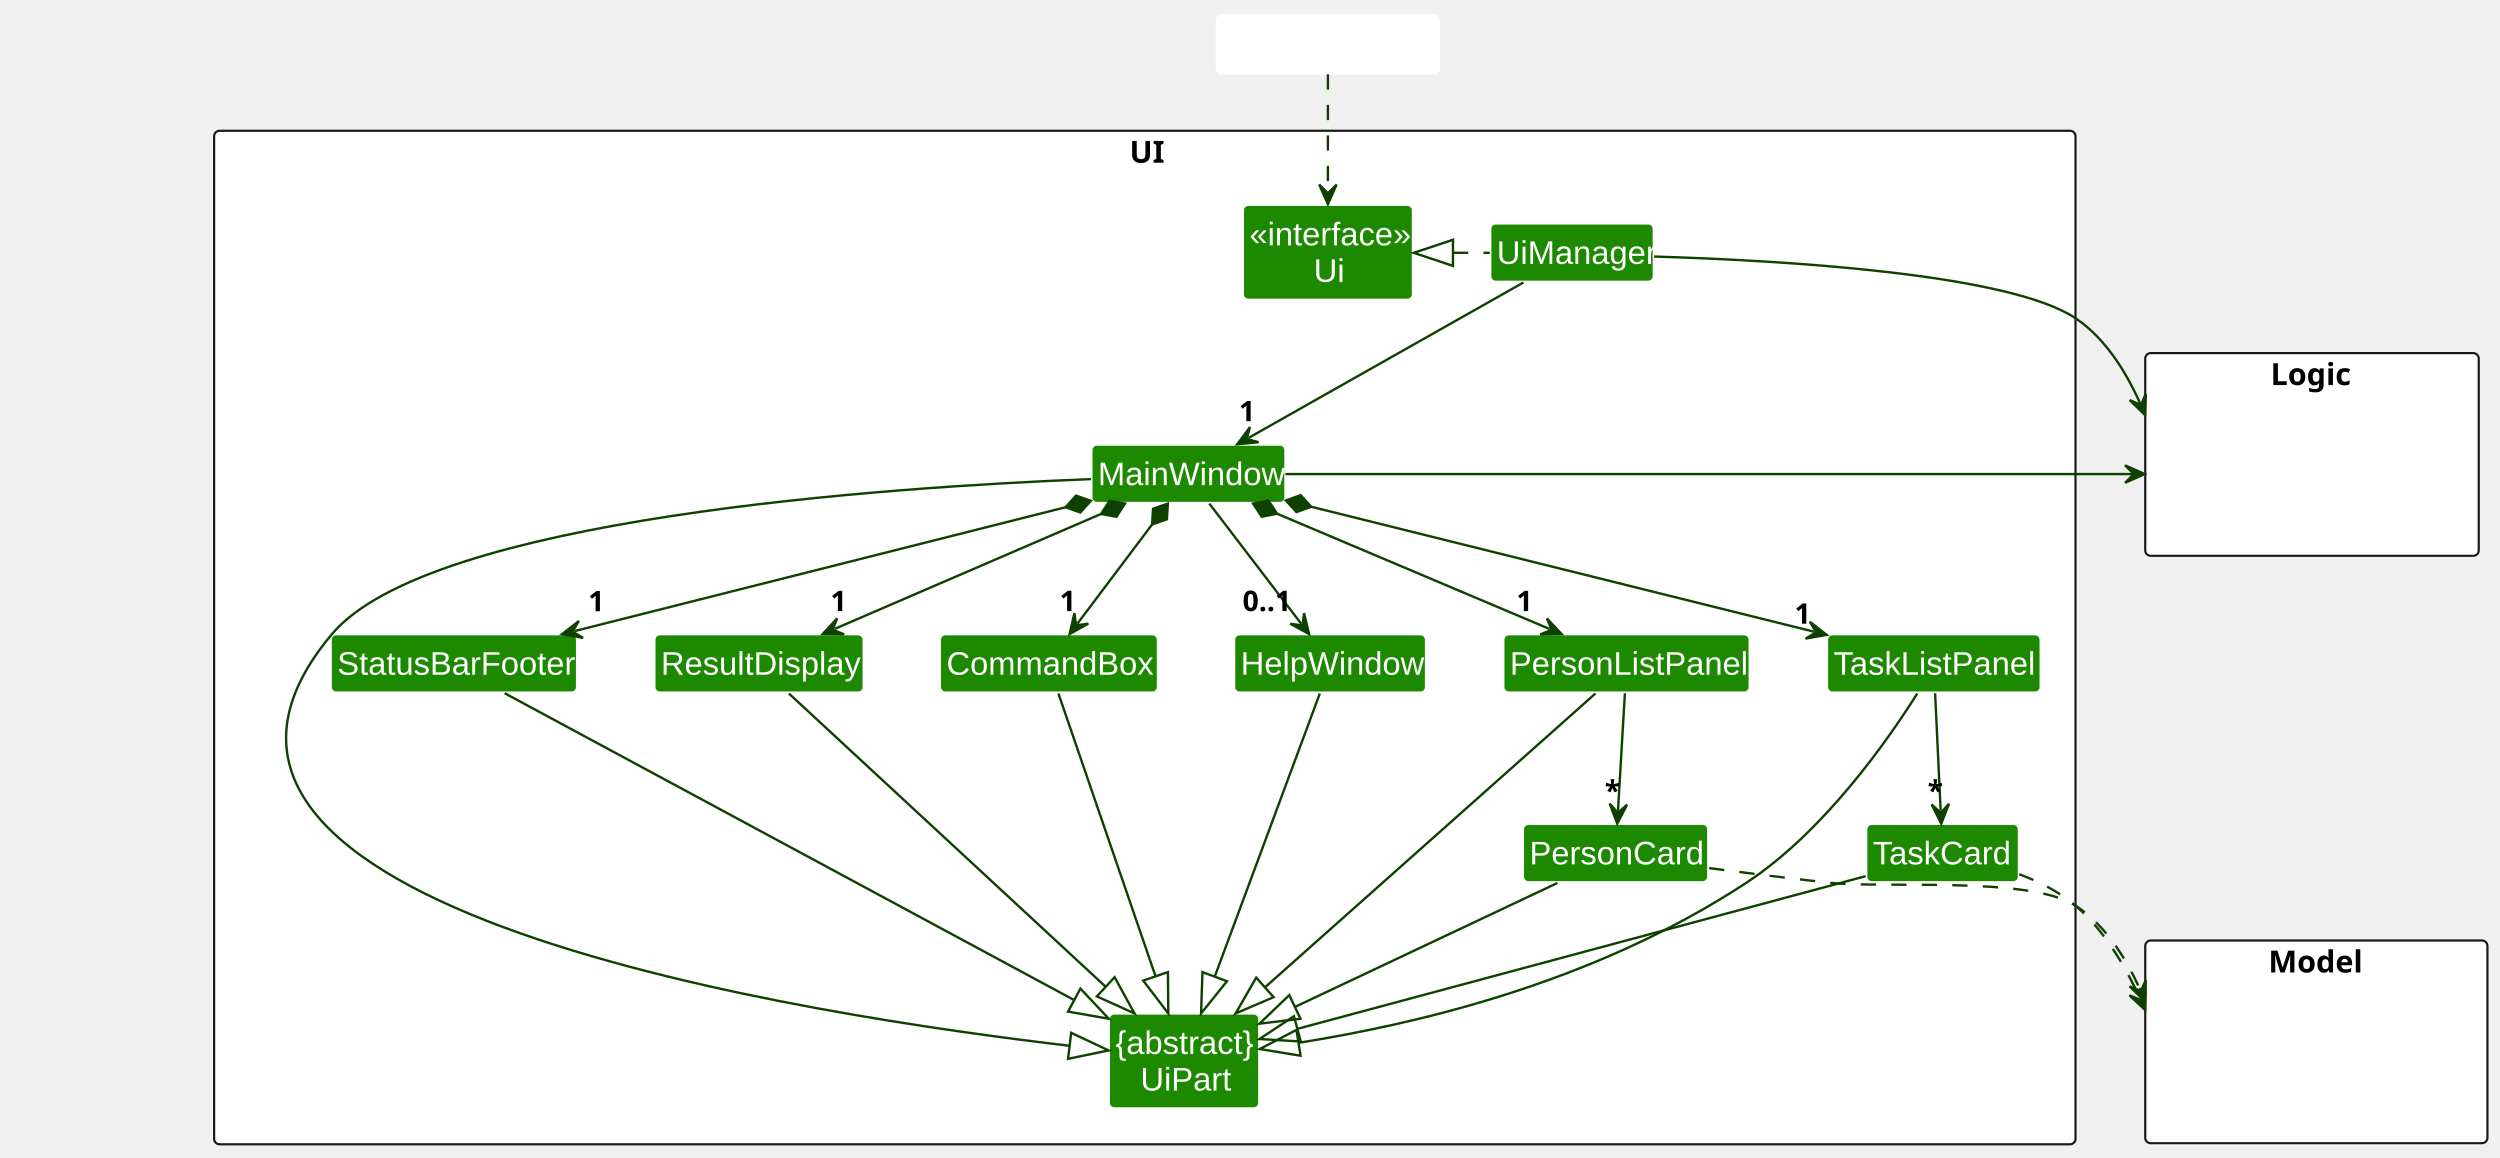
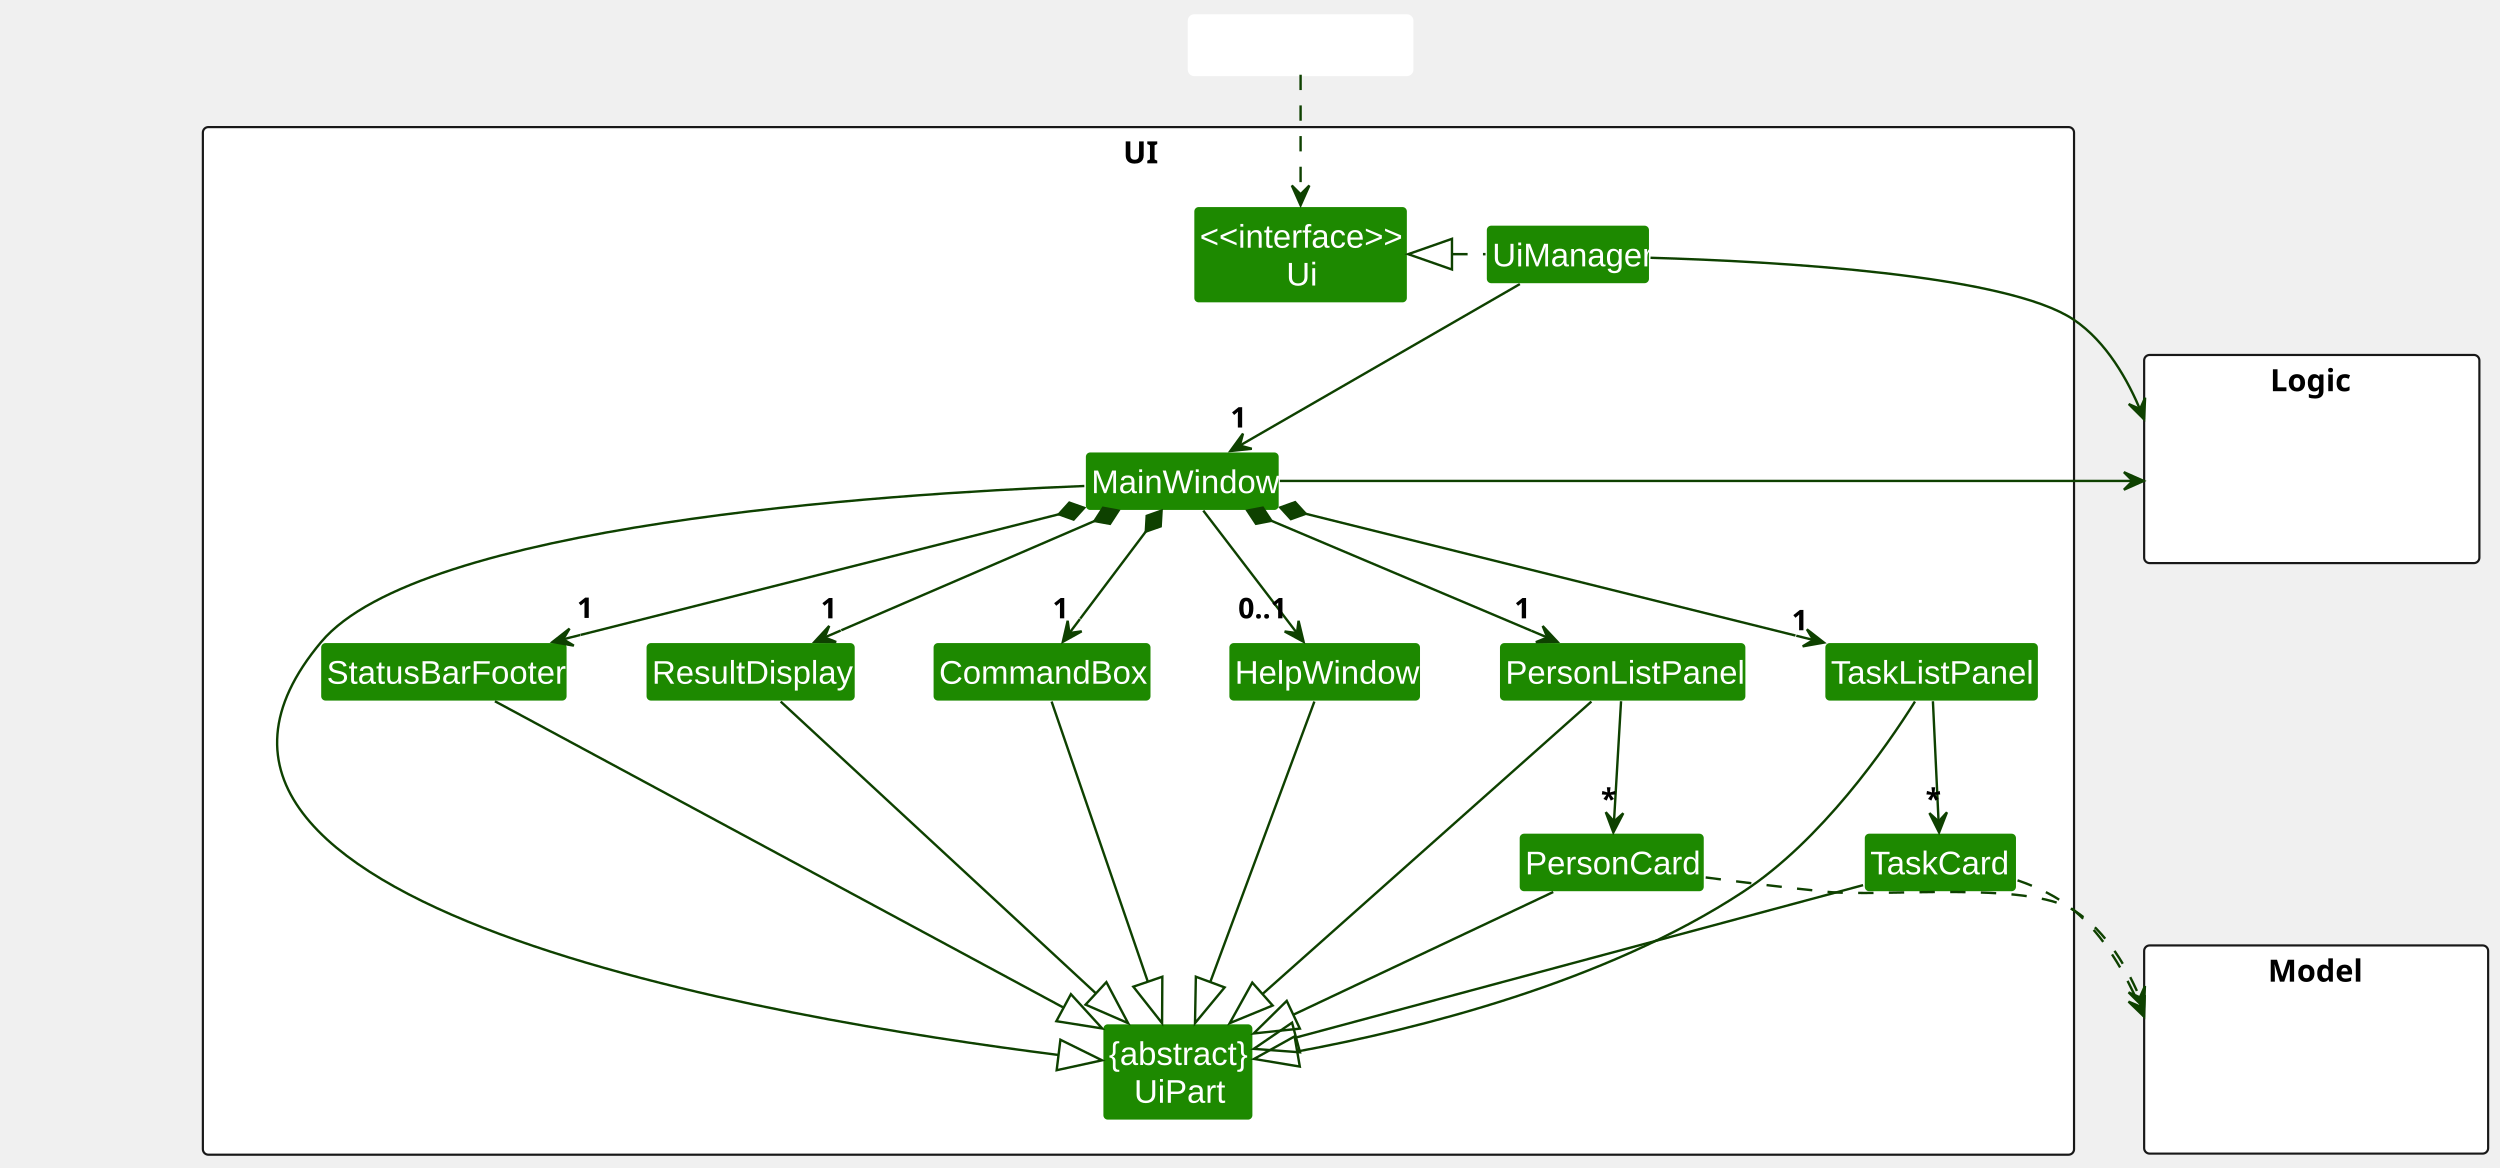
- <svg xmlns="http://www.w3.org/2000/svg" contentStyleType="text/css" height="531px" preserveAspectRatio="none" style="width:1147px;height:531px;background:#FFFFFF;" version="1.1" viewBox="0 0 1147 531" width="1147px" zoomAndPan="magnify">
+ <svg xmlns="http://www.w3.org/2000/svg" contentStyleType="text/css" height="533px" preserveAspectRatio="none" style="width:1141px;height:533px;background:#FFFFFF;" version="1.1" viewBox="0 0 1141 533" width="1141px" zoomAndPan="magnify">
  <defs />
  <g>
    <g id="cluster_UI">
-       <rect fill="#FFFFFF" height="465" rx="2.5" ry="2.5" style="stroke:#181818;stroke-width:1.0;" width="854" x="98.24" y="60" />
-       <text fill="#000000" font-family="sans-serif" font-size="14" font-weight="bold" lengthAdjust="spacing" textLength="14" x="518.24" y="74.674">UI</text>
+       <rect fill="#FFFFFF" height="469" rx="2.5" ry="2.5" style="stroke:#181818;stroke-width:1.0;" width="854" x="92.59" y="58" />
+       <text fill="#000000" font-family="sans-serif" font-size="14" font-weight="bold" lengthAdjust="spacing" textLength="14" x="512.59" y="74.533">UI</text>
    </g>
    <g id="cluster_Model">
-       <rect fill="#FFFFFF" height="93" rx="2.5" ry="2.5" style="stroke:#181818;stroke-width:1.0;" width="157" x="984.24" y="431.5" />
-       <text fill="#000000" font-family="sans-serif" font-size="14" font-weight="bold" lengthAdjust="spacing" textLength="44" x="1040.74" y="446.174">Model</text>
+       <rect fill="#FFFFFF" height="95" rx="2.5" ry="2.5" style="stroke:#181818;stroke-width:1.0;" width="157" x="978.59" y="431.5" />
+       <text fill="#000000" font-family="sans-serif" font-size="14" font-weight="bold" lengthAdjust="spacing" textLength="44" x="1035.09" y="448.033">Model</text>
    </g>
    <g id="cluster_Logic">
-       <rect fill="#FFFFFF" height="93" rx="2.5" ry="2.5" style="stroke:#181818;stroke-width:1.0;" width="153" x="984.24" y="162" />
-       <text fill="#000000" font-family="sans-serif" font-size="14" font-weight="bold" lengthAdjust="spacing" textLength="38" x="1041.74" y="176.674">Logic</text>
+       <rect fill="#FFFFFF" height="95" rx="2.5" ry="2.5" style="stroke:#181818;stroke-width:1.0;" width="153" x="978.59" y="162" />
+       <text fill="#000000" font-family="sans-serif" font-size="14" font-weight="bold" lengthAdjust="spacing" textLength="38" x="1036.09" y="178.533">Logic</text>
    </g>
    <g id="elem_Ui">
-       <rect codeLine="7" fill="#1D8900" height="43.516" id="Ui" rx="2.5" ry="2.5" style="stroke:#FFFFFF;stroke-width:1.0;" width="78" x="570.24" y="94" />
-       <text fill="#FFFFFF" font-family="Arial" font-size="15" lengthAdjust="spacing" textLength="72" x="573.24" y="112.579">«interface»</text>
-       <text fill="#FFFFFF" font-family="Arial" font-size="15" lengthAdjust="spacing" textLength="13" x="602.74" y="129.337">Ui</text>
+       <rect codeLine="7" fill="#1D8900" height="44.497" id="Ui" rx="2.5" ry="2.5" style="stroke:#FFFFFF;stroke-width:1.0;" width="98" x="544.59" y="94" />
+       <text fill="#FFFFFF" font-family="Arial" font-size="15" lengthAdjust="spacing" textLength="92" x="547.59" y="113.07">&lt;&lt;interface&gt;&gt;</text>
+       <text fill="#FFFFFF" font-family="Arial" font-size="15" lengthAdjust="spacing" textLength="13" x="587.09" y="130.318">Ui</text>
    </g>
    <g id="elem_UiPart">
-       <rect codeLine="8" fill="#1D8900" height="43.516" id="UiPart" rx="2.5" ry="2.5" style="stroke:#FFFFFF;stroke-width:1.0;" width="69" x="508.74" y="465" />
-       <text fill="#FFFFFF" font-family="Arial" font-size="15" lengthAdjust="spacing" textLength="63" x="511.74" y="483.579">{abstract}</text>
-       <text fill="#FFFFFF" font-family="Arial" font-size="15" lengthAdjust="spacing" textLength="40" x="523.24" y="500.337">UiPart</text>
+       <rect codeLine="8" fill="#1D8900" height="44.497" id="UiPart" rx="2.5" ry="2.5" style="stroke:#FFFFFF;stroke-width:1.0;" width="69" x="503.09" y="467" />
+       <text fill="#FFFFFF" font-family="Arial" font-size="15" lengthAdjust="spacing" textLength="63" x="506.09" y="486.07">{abstract}</text>
+       <text fill="#FFFFFF" font-family="Arial" font-size="15" lengthAdjust="spacing" textLength="40" x="517.59" y="503.318">UiPart</text>
    </g>
    <g id="elem_UiManager">
-       <rect codeLine="9" fill="#1D8900" height="26.758" id="UiManager" rx="2.5" ry="2.5" style="stroke:#FFFFFF;stroke-width:1.0;" width="75" x="683.74" y="102.5" />
-       <text fill="#FFFFFF" font-family="Arial" font-size="15" lengthAdjust="spacing" textLength="69" x="686.74" y="121.079">UiManager</text>
+       <rect codeLine="9" fill="#1D8900" height="27.248" id="UiManager" rx="2.5" ry="2.5" style="stroke:#FFFFFF;stroke-width:1.0;" width="75" x="678.09" y="102.5" />
+       <text fill="#FFFFFF" font-family="Arial" font-size="15" lengthAdjust="spacing" textLength="69" x="681.09" y="121.57">UiManager</text>
    </g>
    <g id="elem_MainWindow">
-       <rect codeLine="10" fill="#1D8900" height="26.758" id="MainWindow" rx="2.5" ry="2.5" style="stroke:#FFFFFF;stroke-width:1.0;" width="89" x="500.74" y="204" />
-       <text fill="#FFFFFF" font-family="Arial" font-size="15" lengthAdjust="spacing" textLength="83" x="503.74" y="222.579">MainWindow</text>
+       <rect codeLine="10" fill="#1D8900" height="27.248" id="MainWindow" rx="2.5" ry="2.5" style="stroke:#FFFFFF;stroke-width:1.0;" width="89" x="495.09" y="206" />
+       <text fill="#FFFFFF" font-family="Arial" font-size="15" lengthAdjust="spacing" textLength="83" x="498.09" y="225.07">MainWindow</text>
    </g>
    <g id="elem_HelpWindow">
-       <rect codeLine="11" fill="#1D8900" height="26.758" id="HelpWindow" rx="2.5" ry="2.5" style="stroke:#FFFFFF;stroke-width:1.0;" width="88" x="566.24" y="291" />
-       <text fill="#FFFFFF" font-family="Arial" font-size="15" lengthAdjust="spacing" textLength="82" x="569.24" y="309.579">HelpWindow</text>
+       <rect codeLine="11" fill="#1D8900" height="27.248" id="HelpWindow" rx="2.5" ry="2.5" style="stroke:#FFFFFF;stroke-width:1.0;" width="88" x="560.59" y="293" />
+       <text fill="#FFFFFF" font-family="Arial" font-size="15" lengthAdjust="spacing" textLength="82" x="563.59" y="312.07">HelpWindow</text>
    </g>
    <g id="elem_ResultDisplay">
-       <rect codeLine="12" fill="#1D8900" height="26.758" id="ResultDisplay" rx="2.5" ry="2.5" style="stroke:#FFFFFF;stroke-width:1.0;" width="96" x="300.24" y="291" />
-       <text fill="#FFFFFF" font-family="Arial" font-size="15" lengthAdjust="spacing" textLength="90" x="303.24" y="309.579">ResultDisplay</text>
+       <rect codeLine="12" fill="#1D8900" height="27.248" id="ResultDisplay" rx="2.5" ry="2.5" style="stroke:#FFFFFF;stroke-width:1.0;" width="96" x="294.59" y="293" />
+       <text fill="#FFFFFF" font-family="Arial" font-size="15" lengthAdjust="spacing" textLength="90" x="297.59" y="312.07">ResultDisplay</text>
    </g>
    <g id="elem_PersonListPanel">
-       <rect codeLine="13" fill="#1D8900" height="26.758" id="PersonListPanel" rx="2.5" ry="2.5" style="stroke:#FFFFFF;stroke-width:1.0;" width="113" x="689.74" y="291" />
-       <text fill="#FFFFFF" font-family="Arial" font-size="15" lengthAdjust="spacing" textLength="107" x="692.74" y="309.579">PersonListPanel</text>
+       <rect codeLine="13" fill="#1D8900" height="27.248" id="PersonListPanel" rx="2.5" ry="2.5" style="stroke:#FFFFFF;stroke-width:1.0;" width="113" x="684.09" y="293" />
+       <text fill="#FFFFFF" font-family="Arial" font-size="15" lengthAdjust="spacing" textLength="107" x="687.09" y="312.07">PersonListPanel</text>
    </g>
    <g id="elem_PersonCard">
-       <rect codeLine="14" fill="#1D8900" height="26.758" id="PersonCard" rx="2.5" ry="2.5" style="stroke:#FFFFFF;stroke-width:1.0;" width="85" x="698.74" y="378" />
-       <text fill="#FFFFFF" font-family="Arial" font-size="15" lengthAdjust="spacing" textLength="79" x="701.74" y="396.579">PersonCard</text>
+       <rect codeLine="14" fill="#1D8900" height="27.248" id="PersonCard" rx="2.5" ry="2.5" style="stroke:#FFFFFF;stroke-width:1.0;" width="85" x="693.09" y="380" />
+       <text fill="#FFFFFF" font-family="Arial" font-size="15" lengthAdjust="spacing" textLength="79" x="696.09" y="399.07">PersonCard</text>
    </g>
    <g id="elem_TaskListPanel">
-       <rect codeLine="15" fill="#1D8900" height="26.758" id="TaskListPanel" rx="2.5" ry="2.5" style="stroke:#FFFFFF;stroke-width:1.0;" width="98" x="838.24" y="291" />
-       <text fill="#FFFFFF" font-family="Arial" font-size="15" lengthAdjust="spacing" textLength="92" x="841.24" y="309.579">TaskListPanel</text>
+       <rect codeLine="15" fill="#1D8900" height="27.248" id="TaskListPanel" rx="2.5" ry="2.5" style="stroke:#FFFFFF;stroke-width:1.0;" width="98" x="832.59" y="293" />
+       <text fill="#FFFFFF" font-family="Arial" font-size="15" lengthAdjust="spacing" textLength="92" x="835.59" y="312.07">TaskListPanel</text>
    </g>
    <g id="elem_TaskCard">
-       <rect codeLine="16" fill="#1D8900" height="26.758" id="TaskCard" rx="2.5" ry="2.5" style="stroke:#FFFFFF;stroke-width:1.0;" width="70" x="856.24" y="378" />
-       <text fill="#FFFFFF" font-family="Arial" font-size="15" lengthAdjust="spacing" textLength="64" x="859.24" y="396.579">TaskCard</text>
+       <rect codeLine="16" fill="#1D8900" height="27.248" id="TaskCard" rx="2.5" ry="2.5" style="stroke:#FFFFFF;stroke-width:1.0;" width="70" x="850.59" y="380" />
+       <text fill="#FFFFFF" font-family="Arial" font-size="15" lengthAdjust="spacing" textLength="64" x="853.59" y="399.07">TaskCard</text>
    </g>
    <g id="elem_StatusBarFooter">
-       <rect codeLine="17" fill="#1D8900" height="26.758" id="StatusBarFooter" rx="2.5" ry="2.5" style="stroke:#FFFFFF;stroke-width:1.0;" width="113" x="151.74" y="291" />
-       <text fill="#FFFFFF" font-family="Arial" font-size="15" lengthAdjust="spacing" textLength="107" x="154.74" y="309.579">StatusBarFooter</text>
+       <rect codeLine="17" fill="#1D8900" height="27.248" id="StatusBarFooter" rx="2.5" ry="2.5" style="stroke:#FFFFFF;stroke-width:1.0;" width="113" x="146.09" y="293" />
+       <text fill="#FFFFFF" font-family="Arial" font-size="15" lengthAdjust="spacing" textLength="107" x="149.09" y="312.07">StatusBarFooter</text>
    </g>
    <g id="elem_CommandBox">
-       <rect codeLine="18" fill="#1D8900" height="26.758" id="CommandBox" rx="2.5" ry="2.5" style="stroke:#FFFFFF;stroke-width:1.0;" width="100" x="431.24" y="291" />
-       <text fill="#FFFFFF" font-family="Arial" font-size="15" lengthAdjust="spacing" textLength="94" x="434.24" y="309.579">CommandBox</text>
+       <rect codeLine="18" fill="#1D8900" height="27.248" id="CommandBox" rx="2.5" ry="2.5" style="stroke:#FFFFFF;stroke-width:1.0;" width="100" x="425.59" y="293" />
+       <text fill="#FFFFFF" font-family="Arial" font-size="15" lengthAdjust="spacing" textLength="94" x="428.59" y="312.07">CommandBox</text>
    </g>
    <g id="elem_HiddenModel">
-       <rect codeLine="22" fill="#FFFFFF" height="26.758" id="HiddenModel" rx="2.5" ry="2.5" style="stroke:#FFFFFF;stroke-width:1.0;" width="89" x="1027.74" y="473.5" />
-       <text fill="#FFFFFF" font-family="Arial" font-size="15" lengthAdjust="spacing" textLength="83" x="1030.74" y="492.079">HiddenModel</text>
+       <rect codeLine="22" fill="#FFFFFF" height="27.248" id="HiddenModel" rx="2.5" ry="2.5" style="stroke:#FFFFFF;stroke-width:1.0;" width="89" x="1022.09" y="475.5" />
+       <text fill="#FFFFFF" font-family="Arial" font-size="15" lengthAdjust="spacing" textLength="83" x="1025.09" y="494.57">HiddenModel</text>
    </g>
    <g id="elem_HiddenLogic">
-       <rect codeLine="26" fill="#FFFFFF" height="26.758" id="HiddenLogic" rx="2.5" ry="2.5" style="stroke:#FFFFFF;stroke-width:1.0;" width="86" x="1027.24" y="204" />
-       <text fill="#FFFFFF" font-family="Arial" font-size="15" lengthAdjust="spacing" textLength="80" x="1030.24" y="222.579">HiddenLogic</text>
+       <rect codeLine="26" fill="#FFFFFF" height="27.248" id="HiddenLogic" rx="2.5" ry="2.5" style="stroke:#FFFFFF;stroke-width:1.0;" width="86" x="1021.59" y="206" />
+       <text fill="#FFFFFF" font-family="Arial" font-size="15" lengthAdjust="spacing" textLength="80" x="1024.59" y="225.07">HiddenLogic</text>
    </g>
    <g id="elem_HiddenOutside">
-       <rect codeLine="29" fill="#FFFFFF" height="26.758" id="HiddenOutside" rx="2.5" ry="2.5" style="stroke:#FFFFFF;stroke-width:1.0;" width="102" x="558.24" y="7" />
-       <text fill="#FFFFFF" font-family="Arial" font-size="15" lengthAdjust="spacing" textLength="96" x="561.24" y="25.579">HiddenOutside</text>
+       <rect codeLine="29" fill="#FFFFFF" height="27.248" id="HiddenOutside" rx="2.5" ry="2.5" style="stroke:#FFFFFF;stroke-width:1.0;" width="102" x="542.59" y="7" />
+       <text fill="#FFFFFF" font-family="Arial" font-size="15" lengthAdjust="spacing" textLength="96" x="545.59" y="26.07">HiddenOutside</text>
    </g>
    <g id="link_HiddenOutside_Ui">
-       <path codeLine="30" d="M609.24,34.11 C609.24,49.36 609.24,69.28 609.24,87.66 " fill="none" id="HiddenOutside-to-Ui" style="stroke:#0E4100;stroke-width:1.1;stroke-dasharray:7.0,7.0;" />
-       <polygon fill="#0E4100" points="609.24,93.66,613.24,84.66,609.24,88.66,605.24,84.66,609.24,93.66" style="stroke:#0E4100;stroke-width:1.1;" />
+       <path codeLine="30" d="M593.59,34.11 C593.59,47.93 593.59,70.51 593.59,88.31 " fill="none" id="HiddenOutside-to-Ui" style="stroke:#0E4100;stroke-width:1.1;stroke-dasharray:7.0,7.0;" />
+       <polygon fill="#0E4100" points="593.59,93.66,597.59,84.66,593.59,88.66,589.59,84.66,593.59,93.66" style="stroke:#0E4100;stroke-width:1.1;" />
    </g>
    <g id="link_Ui_UiManager">
-       <path codeLine="32" d="M666.62,116 C678.25,116 671.88,116 683.51,116 " fill="none" id="Ui-backto-UiManager" style="stroke:#0E4100;stroke-width:1.1;stroke-dasharray:7.0,7.0;" />
-       <polygon fill="none" points="648.62,116,666.62,122,666.62,110,648.62,116" style="stroke:#0E4100;stroke-width:1.1;" />
+       <path codeLine="32" d="M662.82,116 C667.88,116 672.94,116 677.99,116 " fill="none" id="Ui-backto-UiManager" style="stroke:#0E4100;stroke-width:1.1;stroke-dasharray:7.0,7.0;" />
+       <polygon fill="none" points="662.68,123,642.68,116,662.68,109,662.68,123" style="stroke:#0E4100;stroke-width:1.1;" />
    </g>
    <g id="link_UiManager_MainWindow">
-       <path codeLine="33" d="M698.95,129.6 C665.19,148.69 606.673,181.767 572.853,200.887 " fill="none" id="UiManager-to-MainWindow" style="stroke:#0E4100;stroke-width:1.1;" />
-       <polygon fill="#0E4100" points="567.63,203.84,577.433,202.893,571.983,201.379,573.496,195.929,567.63,203.84" style="stroke:#0E4100;stroke-width:1.1;" />
-       <text fill="#000000" font-family="sans-serif" font-size="13" font-weight="bold" lengthAdjust="spacing" textLength="7" x="568.422" y="193.244">1</text>
+       <path codeLine="33" d="M693.66,129.65 C661.29,148.32 600.83,183.18 566.05,203.24 " fill="none" id="UiManager-to-MainWindow" style="stroke:#0E4100;stroke-width:1.1;" />
+       <polygon fill="#0E4100" points="561.52,205.85,571.314,204.813,565.85,203.349,567.313,197.885,561.52,205.85" style="stroke:#0E4100;stroke-width:1.1;" />
+       <text fill="#000000" font-family="sans-serif" font-size="13" font-weight="bold" lengthAdjust="spacing" textLength="7" x="561.546" y="195.111">1</text>
    </g>
    <g id="link_MainWindow_CommandBox">
-       <path codeLine="34" d="M528.582,240.626 C516.482,256.696 506.449,270.016 494.329,286.116 " fill="none" id="MainWindow-CommandBox" style="stroke:#0E4100;stroke-width:1.1;" />
-       <polygon fill="#0E4100" points="535.8,231.04,528.995,233.427,528.582,240.626,535.386,238.239,535.8,231.04" style="stroke:#0E4100;stroke-width:1.1;" />
-       <polygon fill="#0E4100" points="490.72,290.91,499.329,286.125,493.727,286.915,492.937,281.314,490.72,290.91" style="stroke:#0E4100;stroke-width:1.1;" />
-       <text fill="#000000" font-family="sans-serif" font-size="13" font-weight="bold" lengthAdjust="spacing" textLength="7" x="486.187" y="280.343">1</text>
+       <path codeLine="34" d="M522.935,242.629 C522.935,242.629 502.09,270.31 493.02,282.35 " fill="none" id="MainWindow-CommandBox" style="stroke:#0E4100;stroke-width:1.1;" />
+       <polygon fill="#0E4100" points="485.07,292.91,493.682,288.131,488.08,288.917,487.293,283.315,485.07,292.91" style="stroke:#0E4100;stroke-width:1.1;" />
+       <line style="stroke:#0E4100;stroke-width:1.1;" x1="488.08" x2="492.895" y1="288.917" y2="282.52" />
+       <polygon fill="#0E4100" points="530.15,233.04,523.346,235.429,522.935,242.629,529.739,240.239,530.15,233.04" style="stroke:#0E4100;stroke-width:1.1;" />
+       <text fill="#000000" font-family="sans-serif" font-size="13" font-weight="bold" lengthAdjust="spacing" textLength="7" x="480.35" y="282.194">1</text>
    </g>
    <g id="link_MainWindow_ResultDisplay">
-       <path codeLine="35" d="M505.152,235.794 C467.912,251.864 420.239,272.432 382.939,288.532 " fill="none" id="MainWindow-ResultDisplay" style="stroke:#0E4100;stroke-width:1.1;" />
-       <polygon fill="#0E4100" points="516.17,231.04,509.076,229.745,505.152,235.794,512.246,237.09,516.17,231.04" style="stroke:#0E4100;stroke-width:1.1;" />
-       <polygon fill="#0E4100" points="377.43,290.91,387.278,291.016,382.021,288.928,384.108,283.671,377.43,290.91" style="stroke:#0E4100;stroke-width:1.1;" />
-       <text fill="#000000" font-family="sans-serif" font-size="13" font-weight="bold" lengthAdjust="spacing" textLength="7" x="381.027" y="280.343">1</text>
+       <path codeLine="35" d="M499.503,237.797 C499.503,237.797 417.58,273.14 383.95,287.66 " fill="none" id="MainWindow-ResultDisplay" style="stroke:#0E4100;stroke-width:1.1;" />
+       <polygon fill="#0E4100" points="371.78,292.91,381.628,293.01,376.369,290.926,378.454,285.667,371.78,292.91" style="stroke:#0E4100;stroke-width:1.1;" />
+       <line style="stroke:#0E4100;stroke-width:1.1;" x1="376.369" x2="383.715" y1="290.926" y2="287.755" />
+       <polygon fill="#0E4100" points="510.52,233.04,503.426,231.746,499.503,237.797,506.597,239.091,510.52,233.04" style="stroke:#0E4100;stroke-width:1.1;" />
+       <text fill="#000000" font-family="sans-serif" font-size="13" font-weight="bold" lengthAdjust="spacing" textLength="7" x="374.574" y="282.194">1</text>
    </g>
    <g id="link_MainWindow_PersonListPanel">
-       <path codeLine="36" d="M585.952,235.714 C623.952,251.784 672.874,272.472 710.934,288.572 " fill="none" id="MainWindow-PersonListPanel" style="stroke:#0E4100;stroke-width:1.1;" />
-       <polygon fill="#0E4100" points="574.9,231.04,578.868,237.061,585.952,235.714,581.984,229.693,574.9,231.04" style="stroke:#0E4100;stroke-width:1.1;" />
-       <polygon fill="#0E4100" points="716.46,290.91,709.73,283.72,711.855,288.962,706.613,291.088,716.46,290.91" style="stroke:#0E4100;stroke-width:1.1;" />
-       <text fill="#000000" font-family="sans-serif" font-size="13" font-weight="bold" lengthAdjust="spacing" textLength="7" x="695.732" y="280.343">1</text>
+       <path codeLine="36" d="M580.306,237.705 C580.306,237.705 664.39,273.28 698.82,287.84 " fill="none" id="MainWindow-PersonListPanel" style="stroke:#0E4100;stroke-width:1.1;" />
+       <polygon fill="#0E4100" points="710.81,292.91,704.083,285.716,706.206,290.96,700.963,293.082,710.81,292.91" style="stroke:#0E4100;stroke-width:1.1;" />
+       <line style="stroke:#0E4100;stroke-width:1.1;" x1="706.206" x2="698.835" y1="290.96" y2="287.84" />
+       <polygon fill="#0E4100" points="569.25,233.04,573.223,239.058,580.306,237.705,576.333,231.687,569.25,233.04" style="stroke:#0E4100;stroke-width:1.1;" />
+       <text fill="#000000" font-family="sans-serif" font-size="13" font-weight="bold" lengthAdjust="spacing" textLength="7" x="691.122" y="282.194">1</text>
    </g>
    <g id="link_MainWindow_TaskListPanel">
-       <path codeLine="37" d="M601.596,232.504 C665.696,248.434 765.807,273.323 832.267,289.833 " fill="none" id="MainWindow-TaskListPanel" style="stroke:#0E4100;stroke-width:1.1;" />
-       <polygon fill="#0E4100" points="589.95,229.61,594.808,234.939,601.596,232.504,596.738,227.175,589.95,229.61" style="stroke:#0E4100;stroke-width:1.1;" />
-       <polygon fill="#0E4100" points="838.09,291.28,830.32,285.228,833.237,290.075,828.391,292.992,838.09,291.28" style="stroke:#0E4100;stroke-width:1.1;" />
-       <text fill="#000000" font-family="sans-serif" font-size="13" font-weight="bold" lengthAdjust="spacing" textLength="7" x="823.357" y="286.135">1</text>
+       <path codeLine="37" d="M595.947,234.499 C595.947,234.499 756.07,274.3 819.46,290.06 " fill="none" id="MainWindow-TaskListPanel" style="stroke:#0E4100;stroke-width:1.1;" />
+       <polygon fill="#0E4100" points="832.44,293.28,824.668,287.231,827.587,292.076,822.742,294.996,832.44,293.28" style="stroke:#0E4100;stroke-width:1.1;" />
+       <line style="stroke:#0E4100;stroke-width:1.1;" x1="827.587" x2="819.825" y1="292.076" y2="290.145" />
+       <polygon fill="#0E4100" points="584.3,231.61,589.161,236.937,595.947,234.499,591.087,229.172,584.3,231.61" style="stroke:#0E4100;stroke-width:1.1;" />
+       <text fill="#000000" font-family="sans-serif" font-size="13" font-weight="bold" lengthAdjust="spacing" textLength="7" x="817.707" y="287.666">1</text>
    </g>
    <g id="link_MainWindow_StatusBarFooter">
-       <path codeLine="38" d="M488.854,232.724 C425.914,248.594 329.108,273.012 263.658,289.522 " fill="none" id="MainWindow-StatusBarFooter" style="stroke:#0E4100;stroke-width:1.1;" />
-       <polygon fill="#0E4100" points="500.49,229.79,493.694,227.378,488.854,232.724,495.65,235.136,500.49,229.79" style="stroke:#0E4100;stroke-width:1.1;" />
-       <polygon fill="#0E4100" points="257.84,290.99,267.545,292.667,262.688,289.767,265.588,284.91,257.84,290.99" style="stroke:#0E4100;stroke-width:1.1;" />
-       <text fill="#000000" font-family="sans-serif" font-size="13" font-weight="bold" lengthAdjust="spacing" textLength="7" x="269.856" y="280.456">1</text>
+       <path codeLine="38" d="M483.205,234.728 C483.205,234.728 327.06,274.11 264.93,289.78 " fill="none" id="MainWindow-StatusBarFooter" style="stroke:#0E4100;stroke-width:1.1;" />
+       <polygon fill="#0E4100" points="252.19,292.99,261.896,294.662,257.038,291.764,259.935,286.906,252.19,292.99" style="stroke:#0E4100;stroke-width:1.1;" />
+       <line style="stroke:#0E4100;stroke-width:1.1;" x1="257.038" x2="264.795" y1="291.764" y2="289.81" />
+       <polygon fill="#0E4100" points="494.84,231.79,488.043,229.381,483.205,234.728,490.002,237.137,494.84,231.79" style="stroke:#0E4100;stroke-width:1.1;" />
+       <text fill="#000000" font-family="sans-serif" font-size="13" font-weight="bold" lengthAdjust="spacing" textLength="7" x="263.342" y="282.036">1</text>
    </g>
    <g id="link_MainWindow_HelpWindow">
-       <path codeLine="39" d="M554.83,231.04 C567.12,247.11 584.656,270.044 596.966,286.144 " fill="none" id="MainWindow-to-HelpWindow" style="stroke:#0E4100;stroke-width:1.1;" />
-       <polygon fill="#0E4100" points="600.61,290.91,598.321,281.331,597.573,286.938,591.966,286.19,600.61,290.91" style="stroke:#0E4100;stroke-width:1.1;" />
-       <text fill="#000000" font-family="sans-serif" font-size="13" font-weight="bold" lengthAdjust="spacing" textLength="22" x="570.1" y="280.343">0..1</text>
+       <path codeLine="39" d="M549.18,233.04 C560.51,247.86 579.4,272.55 591.92,288.93 " fill="none" id="MainWindow-to-HelpWindow" style="stroke:#0E4100;stroke-width:1.1;" />
+       <polygon fill="#0E4100" points="594.96,292.91,592.661,283.333,591.919,288.941,586.311,288.199,594.96,292.91" style="stroke:#0E4100;stroke-width:1.1;" />
+       <text fill="#000000" font-family="sans-serif" font-size="13" font-weight="bold" lengthAdjust="spacing" textLength="22" x="565.095" y="282.194">0..1</text>
    </g>
    <g id="link_PersonListPanel_PersonCard">
-       <path codeLine="41" d="M745.5,318.04 C744.56,334.11 743.283,355.82 742.333,371.92 " fill="none" id="PersonListPanel-to-PersonCard" style="stroke:#0E4100;stroke-width:1.1;" />
-       <polygon fill="#0E4100" points="741.98,377.91,746.503,369.161,742.274,372.919,738.517,368.69,741.98,377.91" style="stroke:#0E4100;stroke-width:1.1;" />
-       <text fill="#000000" font-family="sans-serif" font-size="13" font-weight="bold" lengthAdjust="spacing" textLength="5" x="736.254" y="367.343">*</text>
+       <path codeLine="41" d="M739.85,320.04 C739,334.48 737.6,358.3 736.64,374.67 " fill="none" id="PersonListPanel-to-PersonCard" style="stroke:#0E4100;stroke-width:1.1;" />
+       <polygon fill="#0E4100" points="736.33,379.91,740.863,371.166,736.63,374.919,732.878,370.686,736.33,379.91" style="stroke:#0E4100;stroke-width:1.1;" />
+       <text fill="#000000" font-family="sans-serif" font-size="13" font-weight="bold" lengthAdjust="spacing" textLength="5" x="730.659" y="369.194">*</text>
    </g>
    <g id="link_TaskListPanel_TaskCard">
-       <path codeLine="42" d="M887.83,318.04 C888.59,334.11 889.607,355.817 890.367,371.917 " fill="none" id="TaskListPanel-to-TaskCard" style="stroke:#0E4100;stroke-width:1.1;" />
-       <polygon fill="#0E4100" points="890.65,377.91,894.221,368.731,890.414,372.916,886.23,369.109,890.65,377.91" style="stroke:#0E4100;stroke-width:1.1;" />
-       <text fill="#000000" font-family="sans-serif" font-size="13" font-weight="bold" lengthAdjust="spacing" textLength="5" x="884.375" y="367.343">*</text>
+       <path codeLine="42" d="M882.18,320.04 C882.86,334.48 883.98,358.3 884.75,374.67 " fill="none" id="TaskListPanel-to-TaskCard" style="stroke:#0E4100;stroke-width:1.1;" />
+       <polygon fill="#0E4100" points="885,379.91,888.585,370.737,884.772,374.915,880.593,371.102,885,379.91" style="stroke:#0E4100;stroke-width:1.1;" />
+       <text fill="#000000" font-family="sans-serif" font-size="13" font-weight="bold" lengthAdjust="spacing" textLength="5" x="878.822" y="369.194">*</text>
    </g>
    <g id="link_UiPart_MainWindow">
-       <path codeLine="44" d="M490.744,479.817 C376.354,466.297 45.3,418.45 152.24,291 C197.07,237.58 406.87,223.5 500.54,219.81 " fill="none" id="UiPart-backto-MainWindow" style="stroke:#0E4100;stroke-width:1.1;" />
-       <polygon fill="none" points="508.62,481.93,491.449,473.859,490.04,485.776,508.62,481.93" style="stroke:#0E4100;stroke-width:1.1;" />
+       <path codeLine="44" d="M483.01,481.48 C353.05,464.93 45.29,413.73 146.59,293 C191.42,239.58 401.22,225.5 494.89,221.81 " fill="none" id="UiPart-backto-MainWindow" style="stroke:#0E4100;stroke-width:1.1;" />
+       <polygon fill="none" points="483.97,474.54,502.97,483.93,482.26,488.44,483.97,474.54" style="stroke:#0E4100;stroke-width:1.1;" />
    </g>
    <g id="link_ResultDisplay_UiPart">
-       <path codeLine="46" d="M361.95,318.19 C395.07,348.85 466.47,414.943 507.31,452.743 " fill="none" id="ResultDisplay-to-UiPart" style="stroke:#0E4100;stroke-width:1.1;" />
-       <polygon fill="none" points="520.52,464.97,511.385,448.34,503.234,457.147,520.52,464.97" style="stroke:#0E4100;stroke-width:1.1;" />
+       <path codeLine="46" d="M356.3,320.19 C385.8,347.49 456.14,412.61 500.02,453.23 " fill="none" id="ResultDisplay-to-UiPart" style="stroke:#0E4100;stroke-width:1.1;" />
+       <polygon fill="none" points="504.95,448.24,514.87,466.97,495.44,458.52,504.95,448.24" style="stroke:#0E4100;stroke-width:1.1;" />
    </g>
    <g id="link_CommandBox_UiPart">
-       <path codeLine="47" d="M485.6,318.19 C496.13,348.85 517.18,410.147 530.17,447.947 " fill="none" id="CommandBox-to-UiPart" style="stroke:#0E4100;stroke-width:1.1;" />
-       <polygon fill="none" points="536.02,464.97,535.844,445.997,524.496,449.897,536.02,464.97" style="stroke:#0E4100;stroke-width:1.1;" />
+       <path codeLine="47" d="M479.95,320.19 C488.94,346.36 509.85,407.25 523.86,448.03 " fill="none" id="CommandBox-to-UiPart" style="stroke:#0E4100;stroke-width:1.1;" />
+       <polygon fill="none" points="530.49,445.78,530.37,466.97,517.25,450.33,530.49,445.78" style="stroke:#0E4100;stroke-width:1.1;" />
    </g>
    <g id="link_PersonListPanel_UiPart">
-       <path codeLine="48" d="M731.97,318.19 C697.49,348.85 622.851,415.209 580.341,453.009 " fill="none" id="PersonListPanel-to-UiPart" style="stroke:#0E4100;stroke-width:1.1;" />
-       <polygon fill="none" points="566.89,464.97,584.328,457.493,576.354,448.525,566.89,464.97" style="stroke:#0E4100;stroke-width:1.1;" />
+       <path codeLine="48" d="M726.32,320.19 C695.54,347.55 622.06,412.89 576.4,453.49 " fill="none" id="PersonListPanel-to-UiPart" style="stroke:#0E4100;stroke-width:1.1;" />
+       <polygon fill="none" points="580.84,458.91,561.24,466.97,571.54,448.45,580.84,458.91" style="stroke:#0E4100;stroke-width:1.1;" />
    </g>
    <g id="link_PersonCard_UiPart">
-       <path codeLine="49" d="M714.54,405.11 C679.18,421.81 633.025,443.592 594.095,461.982 " fill="none" id="PersonCard-to-UiPart" style="stroke:#0E4100;stroke-width:1.1;" />
-       <polygon fill="none" points="577.82,469.67,596.658,467.407,591.533,456.557,577.82,469.67" style="stroke:#0E4100;stroke-width:1.1;" />
+       <path codeLine="49" d="M708.89,407.11 C678.64,421.39 628.58,445.03 590.37,463.07 " fill="none" id="PersonCard-to-UiPart" style="stroke:#0E4100;stroke-width:1.1;" />
+       <polygon fill="none" points="593.25,469.46,572.17,471.67,587.27,456.8,593.25,469.46" style="stroke:#0E4100;stroke-width:1.1;" />
    </g>
    <g id="link_TaskListPanel_UiPart">
-       <path codeLine="50" d="M879.64,318.18 C866.37,339.27 836.93,381.56 801.24,405 C730.02,451.78 647.873,470.089 595.753,478.449 " fill="none" id="TaskListPanel-to-UiPart" style="stroke:#0E4100;stroke-width:1.1;" />
-       <polygon fill="none" points="577.98,481.3,596.703,484.373,594.803,472.525,577.98,481.3" style="stroke:#0E4100;stroke-width:1.1;" />
+       <path codeLine="50" d="M873.99,320.18 C860.72,341.27 831.28,383.56 795.59,407 C732.58,448.39 647.1,469.72 592.13,479.88 " fill="none" id="TaskListPanel-to-UiPart" style="stroke:#0E4100;stroke-width:1.1;" />
+       <polygon fill="none" points="593.23,486.79,572.33,483.3,590.85,473,593.23,486.79" style="stroke:#0E4100;stroke-width:1.1;" />
    </g>
    <g id="link_TaskCard_UiPart">
-       <path codeLine="51" d="M855.96,401.98 C789,419.97 661.654,454.192 595.224,472.031 " fill="none" id="TaskCard-to-UiPart" style="stroke:#0E4100;stroke-width:1.1;" />
-       <polygon fill="none" points="577.84,476.7,596.78,477.826,593.668,466.237,577.84,476.7" style="stroke:#0E4100;stroke-width:1.1;" />
+       <path codeLine="51" d="M850.31,403.98 C789.36,420.35 664,454.04 591.88,473.41 " fill="none" id="TaskCard-to-UiPart" style="stroke:#0E4100;stroke-width:1.1;" />
+       <polygon fill="none" points="593.32,480.27,572.19,478.7,589.69,466.75,593.32,480.27" style="stroke:#0E4100;stroke-width:1.1;" />
    </g>
    <g id="link_StatusBarFooter_UiPart">
-       <path codeLine="52" d="M231.53,318.05 C289.47,349.27 424.504,422.022 492.854,458.851 " fill="none" id="StatusBarFooter-to-UiPart" style="stroke:#0E4100;stroke-width:1.1;" />
-       <polygon fill="none" points="508.7,467.39,495.7,453.57,490.008,464.134,508.7,467.39" style="stroke:#0E4100;stroke-width:1.1;" />
+       <path codeLine="52" d="M225.88,320.05 C279.18,348.77 411.13,419.87 485.13,459.74 " fill="none" id="StatusBarFooter-to-UiPart" style="stroke:#0E4100;stroke-width:1.1;" />
+       <polygon fill="none" points="488.76,453.74,503.05,469.39,482.12,466.07,488.76,453.74" style="stroke:#0E4100;stroke-width:1.1;" />
    </g>
    <g id="link_HelpWindow_UiPart">
-       <path codeLine="53" d="M605.53,318.19 C594.15,348.85 571.343,410.295 557.313,448.095 " fill="none" id="HelpWindow-to-UiPart" style="stroke:#0E4100;stroke-width:1.1;" />
-       <polygon fill="none" points="551.05,464.97,562.938,450.183,551.688,446.007,551.05,464.97" style="stroke:#0E4100;stroke-width:1.1;" />
+       <path codeLine="53" d="M599.88,320.19 C590.17,346.36 567.57,407.25 552.43,448.03 " fill="none" id="HelpWindow-to-UiPart" style="stroke:#0E4100;stroke-width:1.1;" />
+       <polygon fill="none" points="558.92,450.65,545.4,466.97,545.79,445.78,558.92,450.65" style="stroke:#0E4100;stroke-width:1.1;" />
    </g>
    <g id="link_PersonCard_Model">
-       <path codeLine="55" d="M784.14,398.29 C801.26,400.52 821.17,403.01 839.24,405 C864.31,407.76 931.06,401.81 952.24,415.5 C966.895,424.97 976.737,441.808 982.991,456.652 C983.382,457.58 981.535,452.928 981.898,453.838 " fill="none" id="PersonCard-to-Model" style="stroke:#0E4100;stroke-width:1.1;stroke-dasharray:7.0,7.0;" />
-       <polygon fill="#0E4100" points="984.122,459.41,984.501,449.569,982.269,454.766,977.071,452.534,984.122,459.41" style="stroke:#0E4100;stroke-width:1.1;" />
+       <path codeLine="55" d="M778.47,400.46 C795.59,402.71 815.5,405.17 833.59,407 C858.64,409.54 925.4,401.89 946.59,415.5 C961.59,425.13 971.442,442.44 977.615,457.731 C977.808,458.209 977.997,458.685 978.183,459.159 C978.276,459.395 978.368,459.632 978.459,459.867 " fill="none" id="PersonCard-to-Model" style="stroke:#0E4100;stroke-width:1.1;stroke-dasharray:7.0,7.0;" />
+       <polygon fill="#0E4100" points="978.459,459.867,978.944,450.03,976.656,455.204,971.482,452.915,978.459,459.867" style="stroke:#0E4100;stroke-width:1.1;" />
    </g>
    <g id="link_TaskCard_Model">
-       <path codeLine="56" d="M926.43,401.09 C935.53,404.5 944.84,409.17 952.24,415.5 C965.5,426.845 975.3,443.74 981.88,458.146 C982.702,459.947 981.137,456.183 981.859,457.89 " fill="none" id="TaskCard-to-Model" style="stroke:#0E4100;stroke-width:1.1;stroke-dasharray:7.0,7.0;" />
-       <polygon fill="#0E4100" points="984.197,463.416,984.374,453.569,982.249,458.811,977.006,456.686,984.197,463.416" style="stroke:#0E4100;stroke-width:1.1;" />
+       <path codeLine="56" d="M920.81,401.78 C929.91,404.9 939.22,409.3 946.59,415.5 C960.235,426.97 970.045,444.337 976.535,459.199 C976.941,460.128 977.333,461.047 977.713,461.954 C977.903,462.407 978.09,462.858 978.273,463.305 C978.365,463.529 978.456,463.752 978.546,463.974 " fill="none" id="TaskCard-to-Model" style="stroke:#0E4100;stroke-width:1.1;stroke-dasharray:7.0,7.0;" />
+       <polygon fill="#0E4100" points="978.546,463.974,978.867,454.13,976.665,459.341,971.454,457.14,978.546,463.974" style="stroke:#0E4100;stroke-width:1.1;" />
    </g>
    <g id="link_UiManager_Logic">
-       <path codeLine="57" d="M758.91,117.7 C816.1,119.42 921.42,125.37 952.24,146 C966.74,155.705 976.577,172.55 982.867,187.34 C983.261,188.264 983.64,189.181 984.006,190.087 C984.051,190.2 981.864,184.744 981.909,184.857 " fill="none" id="UiManager-to-Logic" style="stroke:#0E4100;stroke-width:1.1;" />
-       <polygon fill="#0E4100" points="984.142,190.426,984.505,180.584,982.281,185.785,977.08,183.561,984.142,190.426" style="stroke:#0E4100;stroke-width:1.1;" />
+       <path codeLine="57" d="M753.29,117.65 C810.52,119.31 915.89,125.19 946.59,146 C961.345,156.005 971.19,173.327 977.42,188.531 C977.809,189.482 978.185,190.423 978.546,191.355 " fill="none" id="UiManager-to-Logic" style="stroke:#0E4100;stroke-width:1.1;" />
+       <polygon fill="#0E4100" points="978.546,191.355,979.019,181.517,976.737,186.694,971.561,184.412,978.546,191.355" style="stroke:#0E4100;stroke-width:1.1;" />
    </g>
    <g id="link_Logic_MainWindow">
-       <path codeLine="58" d="M977.997,217.5 C976.95,217.5 980.332,217.5 979.285,217.5 C975.096,217.5 970.908,217.5 966.719,217.5 C958.342,217.5 949.966,217.5 941.589,217.5 C924.835,217.5 908.081,217.5 891.328,217.5 C857.82,217.5 824.313,217.5 790.806,217.5 C723.793,217.5 656.78,217.5 589.77,217.5 " fill="none" id="Logic-backto-MainWindow" style="stroke:#0E4100;stroke-width:1.1;" />
-       <polygon fill="#0E4100" points="983.997,217.5,974.997,213.5,978.997,217.5,974.997,221.5,983.997,217.5" style="stroke:#0E4100;stroke-width:1.1;" />
+       <path codeLine="58" d="M978.347,219.5 C977.823,219.5 977.3,219.5 976.776,219.5 C975.729,219.5 974.682,219.5 973.635,219.5 C969.446,219.5 965.258,219.5 961.069,219.5 C952.692,219.5 944.316,219.5 935.939,219.5 C919.185,219.5 902.431,219.5 885.678,219.5 C852.17,219.5 818.663,219.5 785.156,219.5 C718.143,219.5 651.13,219.5 584.12,219.5 " fill="none" id="Logic-backto-MainWindow" style="stroke:#0E4100;stroke-width:1.1;" />
+       <polygon fill="#0E4100" points="978.347,219.5,969.347,215.5,973.347,219.5,969.347,223.5,978.347,219.5" style="stroke:#0E4100;stroke-width:1.1;" />
    </g>
  </g>
</svg>
